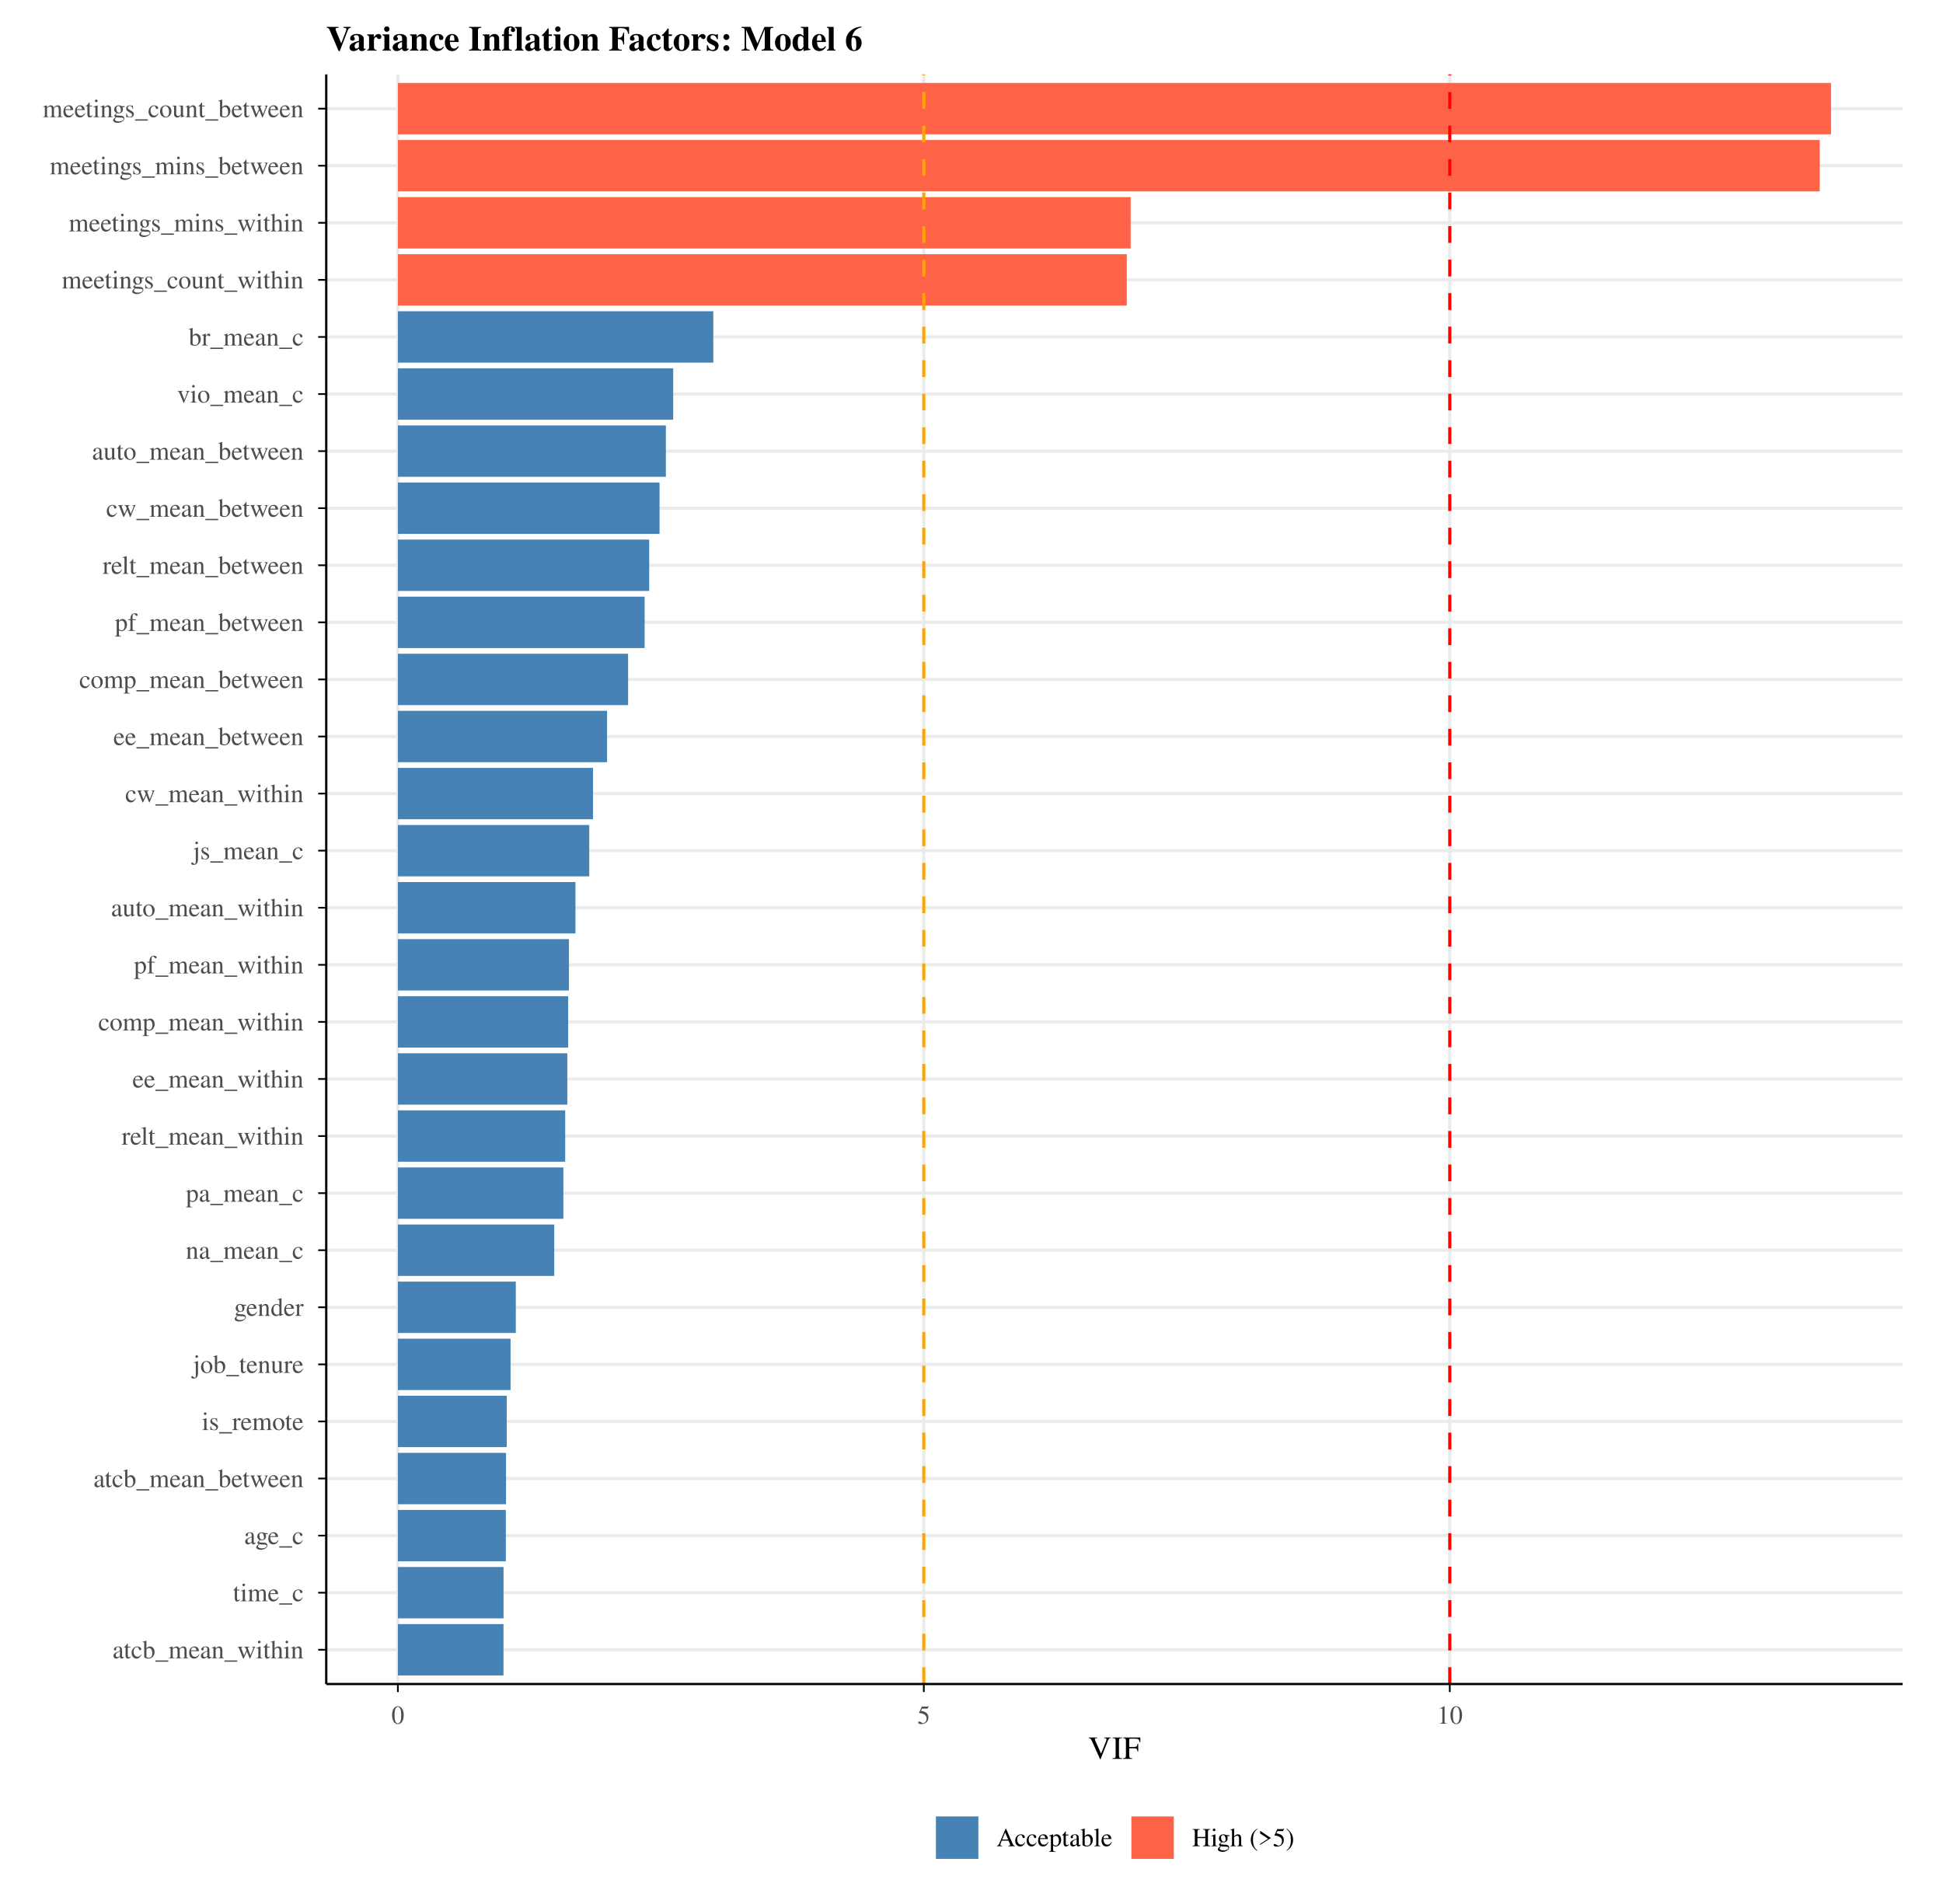
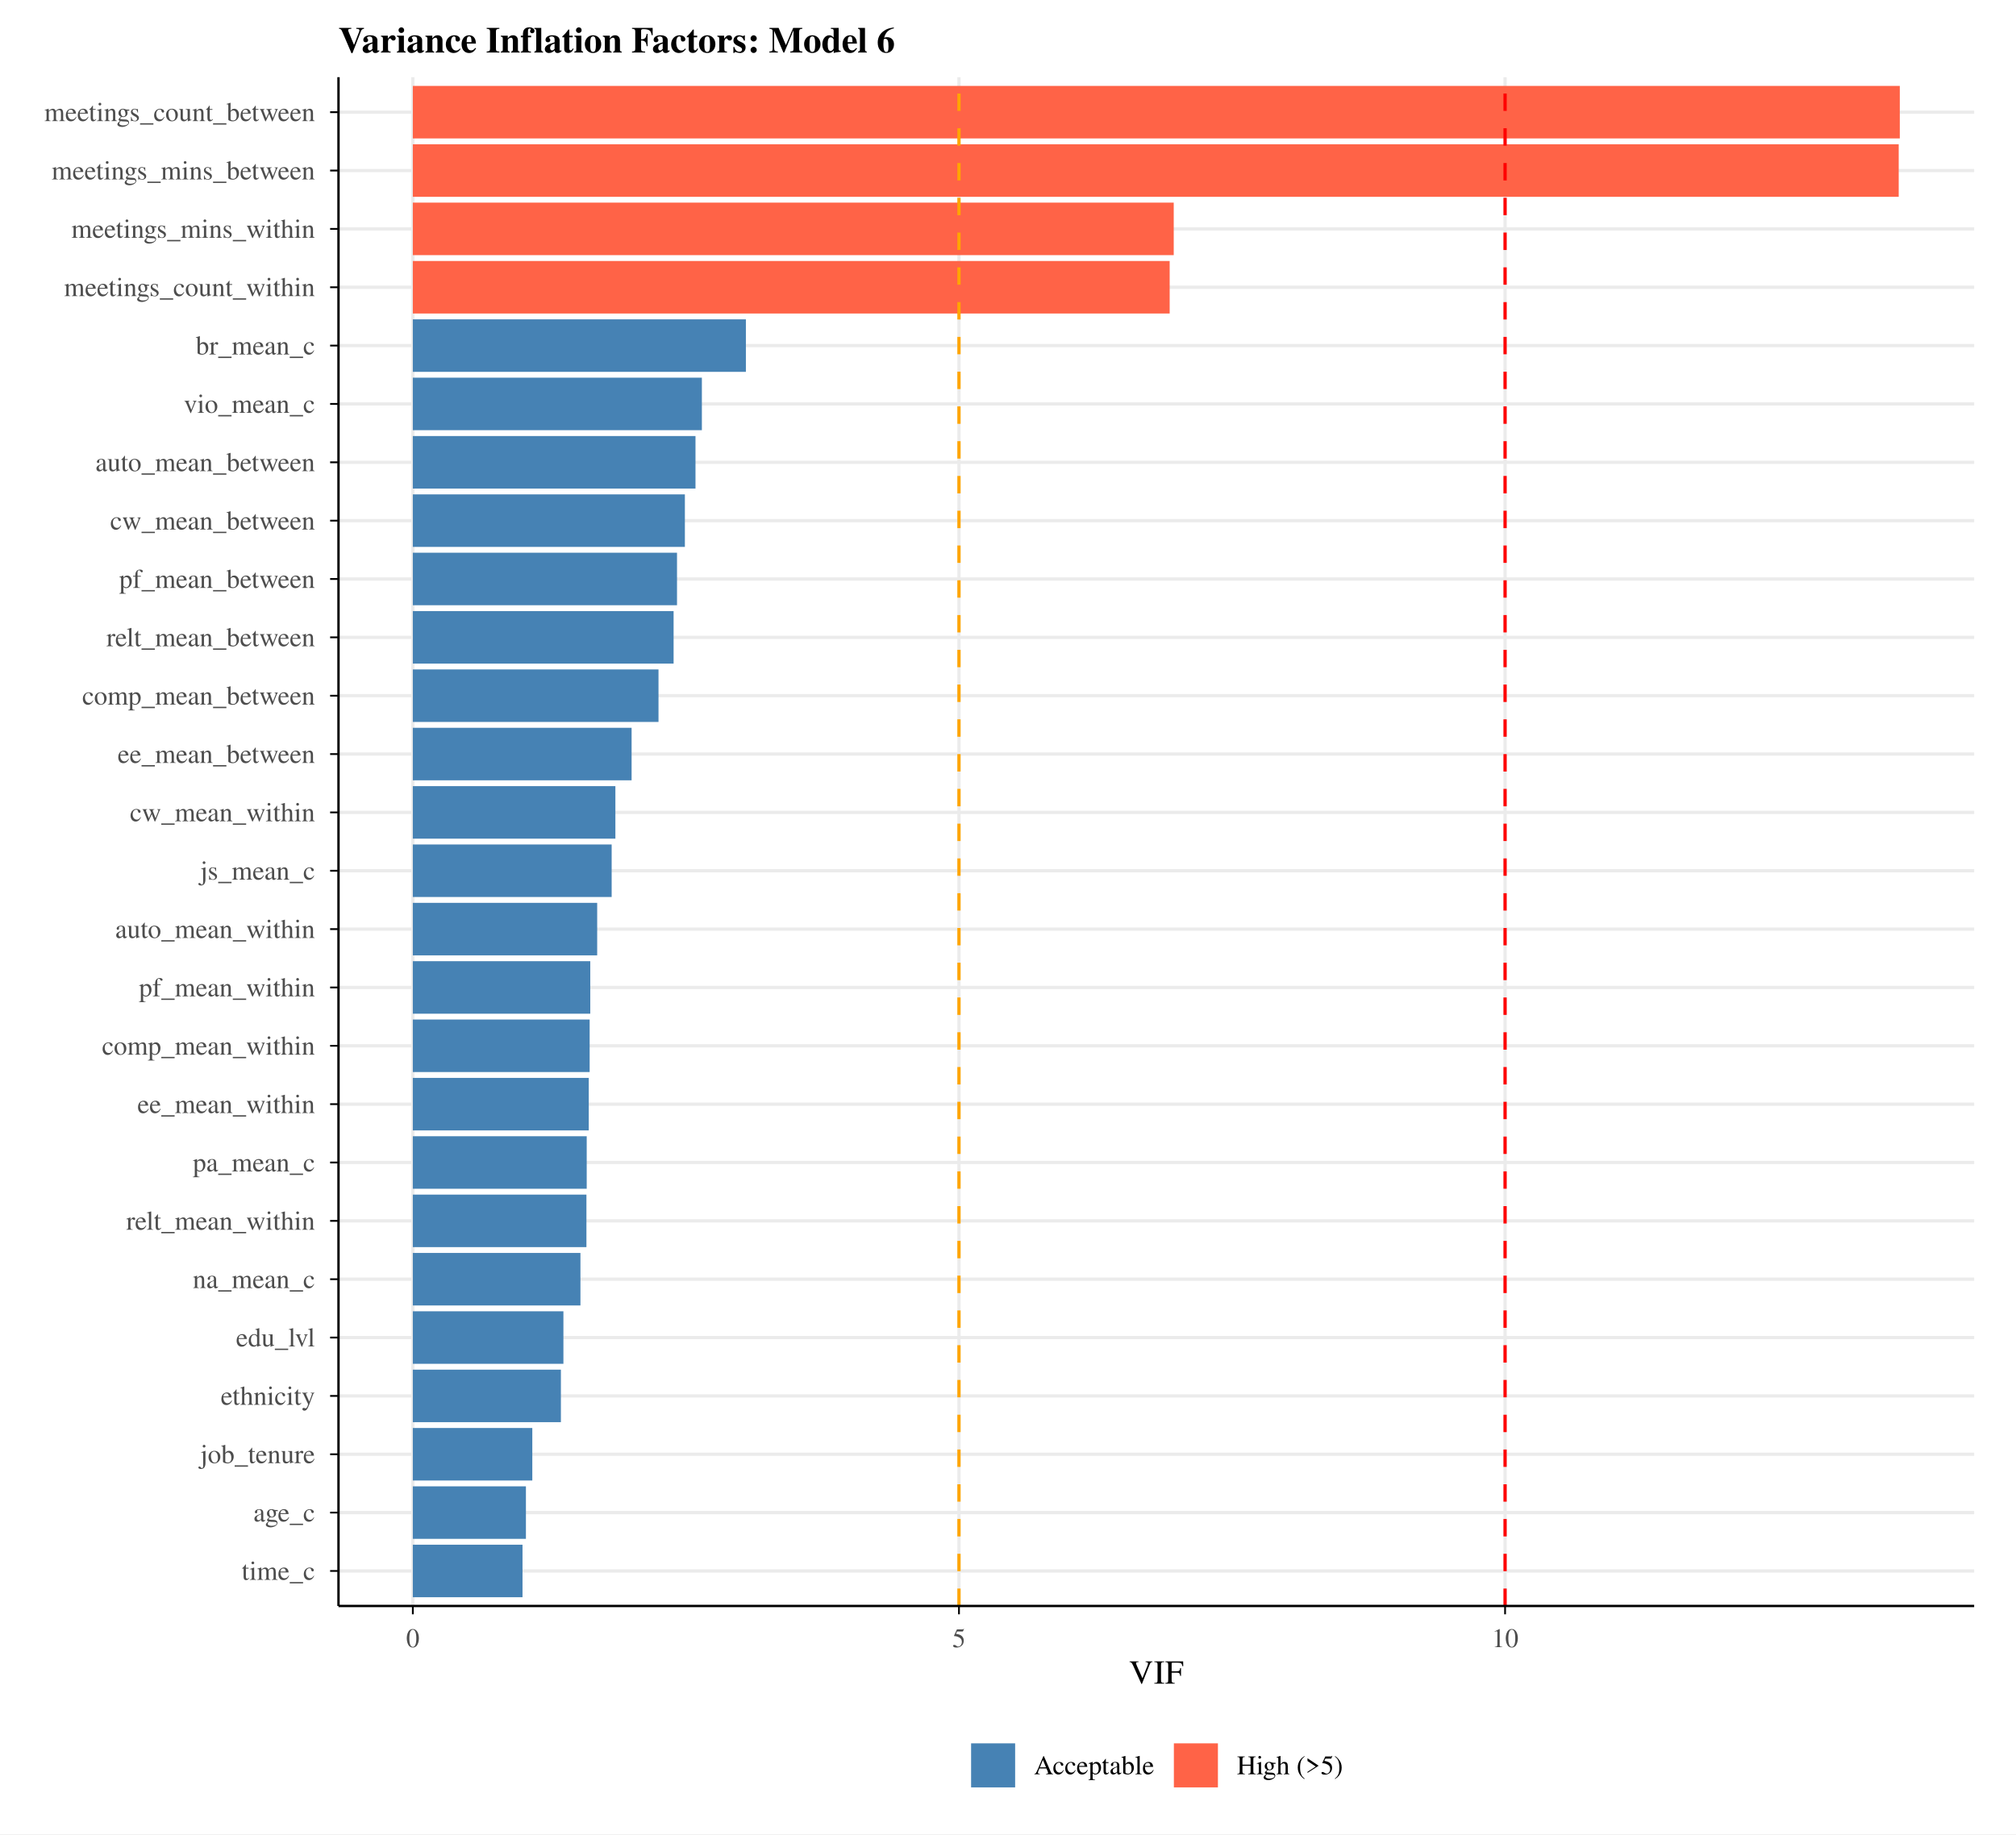
- <svg xmlns="http://www.w3.org/2000/svg" width="720.00pt" height="705.60pt" viewBox="0 0 720.00 705.60">
+ <svg xmlns="http://www.w3.org/2000/svg" width="720.00pt" height="655.20pt" viewBox="0 0 720.00 655.20">
  <g class="svglite">
    <defs>
      <style type="text/css">
    .svglite line, .svglite polyline, .svglite polygon, .svglite path, .svglite rect, .svglite circle {
      fill: none;
      stroke: #000000;
      stroke-linecap: round;
      stroke-linejoin: round;
      stroke-miterlimit: 10.00;
    }
    .svglite text {
      white-space: pre;
    }
    .svglite g.glyphgroup path {
      fill: inherit;
      stroke: none;
    }
  </style>
    </defs>
    <rect width="100%" height="100%" style="stroke: none; fill: #FFFFFF;" />
    <defs>
-       <clipPath id="cpMC4wMHw3MjAuMDB8MC4wMHw3MDUuNjA=">
-         <rect x="0.00" y="0.00" width="720.00" height="705.60" />
+       <clipPath id="cpMC4wMHw3MjAuMDB8MC4wMHw2NTUuMjA=">
+         <rect x="0.00" y="0.00" width="720.00" height="655.20" />
      </clipPath>
    </defs>
-     <g clip-path="url(#cpMC4wMHw3MjAuMDB8MC4wMHw3MDUuNjA=)">
-       <rect x="0.00" y="0.00" width="720.00" height="705.60" style="stroke-width: 1.16; stroke: none; fill: #FFFFFF;" />
+     <g clip-path="url(#cpMC4wMHw3MjAuMDB8MC4wMHw2NTUuMjA=)">
+       <rect x="0.00" y="0.00" width="720.00" height="655.20" style="stroke-width: 1.16; stroke: none; fill: #FFFFFF;" />
    </g>
    <defs>
-       <clipPath id="cpMTIwLjg5fDcwNS4wNnwyNy41N3w2MjQuMDc=">
-         <rect x="120.89" y="27.57" width="584.17" height="596.51" />
+       <clipPath id="cpMTIwLjg5fDcwNS4wNnwyNy41N3w1NzMuNjc=">
+         <rect x="120.89" y="27.57" width="584.17" height="546.11" />
      </clipPath>
    </defs>
-     <g clip-path="url(#cpMTIwLjg5fDcwNS4wNnwyNy41N3w2MjQuMDc=)">
-       <polyline points="120.89,611.38 705.06,611.38 " style="stroke-width: 1.16; stroke: #EBEBEB; stroke-linecap: butt;" />
-       <polyline points="120.89,590.23 705.06,590.23 " style="stroke-width: 1.16; stroke: #EBEBEB; stroke-linecap: butt;" />
-       <polyline points="120.89,569.08 705.06,569.08 " style="stroke-width: 1.16; stroke: #EBEBEB; stroke-linecap: butt;" />
-       <polyline points="120.89,547.92 705.06,547.92 " style="stroke-width: 1.16; stroke: #EBEBEB; stroke-linecap: butt;" />
-       <polyline points="120.89,526.77 705.06,526.77 " style="stroke-width: 1.16; stroke: #EBEBEB; stroke-linecap: butt;" />
-       <polyline points="120.89,505.62 705.06,505.62 " style="stroke-width: 1.16; stroke: #EBEBEB; stroke-linecap: butt;" />
-       <polyline points="120.89,484.47 705.06,484.47 " style="stroke-width: 1.16; stroke: #EBEBEB; stroke-linecap: butt;" />
-       <polyline points="120.89,463.31 705.06,463.31 " style="stroke-width: 1.16; stroke: #EBEBEB; stroke-linecap: butt;" />
-       <polyline points="120.89,442.16 705.06,442.16 " style="stroke-width: 1.16; stroke: #EBEBEB; stroke-linecap: butt;" />
-       <polyline points="120.89,421.01 705.06,421.01 " style="stroke-width: 1.16; stroke: #EBEBEB; stroke-linecap: butt;" />
-       <polyline points="120.89,399.86 705.06,399.86 " style="stroke-width: 1.16; stroke: #EBEBEB; stroke-linecap: butt;" />
-       <polyline points="120.89,378.70 705.06,378.70 " style="stroke-width: 1.16; stroke: #EBEBEB; stroke-linecap: butt;" />
-       <polyline points="120.89,357.55 705.06,357.55 " style="stroke-width: 1.16; stroke: #EBEBEB; stroke-linecap: butt;" />
-       <polyline points="120.89,336.40 705.06,336.40 " style="stroke-width: 1.16; stroke: #EBEBEB; stroke-linecap: butt;" />
-       <polyline points="120.89,315.24 705.06,315.24 " style="stroke-width: 1.16; stroke: #EBEBEB; stroke-linecap: butt;" />
-       <polyline points="120.89,294.09 705.06,294.09 " style="stroke-width: 1.16; stroke: #EBEBEB; stroke-linecap: butt;" />
-       <polyline points="120.89,272.94 705.06,272.94 " style="stroke-width: 1.16; stroke: #EBEBEB; stroke-linecap: butt;" />
-       <polyline points="120.89,251.79 705.06,251.79 " style="stroke-width: 1.16; stroke: #EBEBEB; stroke-linecap: butt;" />
-       <polyline points="120.89,230.63 705.06,230.63 " style="stroke-width: 1.16; stroke: #EBEBEB; stroke-linecap: butt;" />
-       <polyline points="120.89,209.48 705.06,209.48 " style="stroke-width: 1.16; stroke: #EBEBEB; stroke-linecap: butt;" />
-       <polyline points="120.89,188.33 705.06,188.33 " style="stroke-width: 1.16; stroke: #EBEBEB; stroke-linecap: butt;" />
-       <polyline points="120.89,167.18 705.06,167.18 " style="stroke-width: 1.16; stroke: #EBEBEB; stroke-linecap: butt;" />
-       <polyline points="120.89,146.02 705.06,146.02 " style="stroke-width: 1.16; stroke: #EBEBEB; stroke-linecap: butt;" />
-       <polyline points="120.89,124.87 705.06,124.87 " style="stroke-width: 1.16; stroke: #EBEBEB; stroke-linecap: butt;" />
-       <polyline points="120.89,103.72 705.06,103.72 " style="stroke-width: 1.16; stroke: #EBEBEB; stroke-linecap: butt;" />
-       <polyline points="120.89,82.57 705.06,82.57 " style="stroke-width: 1.16; stroke: #EBEBEB; stroke-linecap: butt;" />
-       <polyline points="120.89,61.41 705.06,61.41 " style="stroke-width: 1.16; stroke: #EBEBEB; stroke-linecap: butt;" />
-       <polyline points="120.89,40.26 705.06,40.26 " style="stroke-width: 1.16; stroke: #EBEBEB; stroke-linecap: butt;" />
-       <polyline points="147.44,624.07 147.44,27.57 " style="stroke-width: 1.16; stroke: #EBEBEB; stroke-linecap: butt;" />
-       <polyline points="342.33,624.07 342.33,27.57 " style="stroke-width: 1.16; stroke: #EBEBEB; stroke-linecap: butt;" />
-       <polyline points="537.23,624.07 537.23,27.57 " style="stroke-width: 1.16; stroke: #EBEBEB; stroke-linecap: butt;" />
-       <rect x="147.44" y="580.71" width="39.15" height="19.04" style="stroke-width: 1.16; stroke: none; stroke-linecap: butt; stroke-linejoin: miter; fill: #4682B4;" />
-       <rect x="147.44" y="348.03" width="63.39" height="19.04" style="stroke-width: 1.16; stroke: none; stroke-linecap: butt; stroke-linejoin: miter; fill: #4682B4;" />
-       <rect x="147.44" y="284.57" width="72.31" height="19.04" style="stroke-width: 1.16; stroke: none; stroke-linecap: butt; stroke-linejoin: miter; fill: #4682B4;" />
-       <rect x="147.44" y="390.34" width="62.78" height="19.04" style="stroke-width: 1.16; stroke: none; stroke-linecap: butt; stroke-linejoin: miter; fill: #4682B4;" />
-       <rect x="147.44" y="369.18" width="63.10" height="19.04" style="stroke-width: 1.16; stroke: none; stroke-linecap: butt; stroke-linejoin: miter; fill: #4682B4;" />
-       <rect x="147.44" y="326.88" width="65.79" height="19.04" style="stroke-width: 1.16; stroke: none; stroke-linecap: butt; stroke-linejoin: miter; fill: #4682B4;" />
-       <rect x="147.44" y="411.49" width="62.00" height="19.04" style="stroke-width: 1.16; stroke: none; stroke-linecap: butt; stroke-linejoin: miter; fill: #4682B4;" />
-       <rect x="147.44" y="94.20" width="270.10" height="19.04" style="stroke-width: 1.16; stroke: none; stroke-linecap: butt; stroke-linejoin: miter; fill: #FF6347;" />
-       <rect x="147.44" y="73.05" width="271.54" height="19.04" style="stroke-width: 1.16; stroke: none; stroke-linecap: butt; stroke-linejoin: miter; fill: #FF6347;" />
-       <rect x="147.44" y="601.86" width="39.13" height="19.04" style="stroke-width: 1.16; stroke: none; stroke-linecap: butt; stroke-linejoin: miter; fill: #4682B4;" />
-       <rect x="147.44" y="221.12" width="91.44" height="19.04" style="stroke-width: 1.16; stroke: none; stroke-linecap: butt; stroke-linejoin: miter; fill: #4682B4;" />
-       <rect x="147.44" y="178.81" width="96.96" height="19.04" style="stroke-width: 1.16; stroke: none; stroke-linecap: butt; stroke-linejoin: miter; fill: #4682B4;" />
-       <rect x="147.44" y="263.42" width="77.52" height="19.04" style="stroke-width: 1.16; stroke: none; stroke-linecap: butt; stroke-linejoin: miter; fill: #4682B4;" />
-       <rect x="147.44" y="242.27" width="85.31" height="19.04" style="stroke-width: 1.16; stroke: none; stroke-linecap: butt; stroke-linejoin: miter; fill: #4682B4;" />
-       <rect x="147.44" y="157.66" width="99.31" height="19.04" style="stroke-width: 1.16; stroke: none; stroke-linecap: butt; stroke-linejoin: miter; fill: #4682B4;" />
-       <rect x="147.44" y="199.96" width="93.13" height="19.04" style="stroke-width: 1.16; stroke: none; stroke-linecap: butt; stroke-linejoin: miter; fill: #4682B4;" />
-       <rect x="147.44" y="30.74" width="531.06" height="19.04" style="stroke-width: 1.16; stroke: none; stroke-linecap: butt; stroke-linejoin: miter; fill: #FF6347;" />
-       <rect x="147.44" y="51.89" width="526.88" height="19.04" style="stroke-width: 1.16; stroke: none; stroke-linecap: butt; stroke-linejoin: miter; fill: #FF6347;" />
-       <rect x="147.44" y="538.41" width="40.08" height="19.04" style="stroke-width: 1.16; stroke: none; stroke-linecap: butt; stroke-linejoin: miter; fill: #4682B4;" />
-       <rect x="147.44" y="432.64" width="61.32" height="19.04" style="stroke-width: 1.16; stroke: none; stroke-linecap: butt; stroke-linejoin: miter; fill: #4682B4;" />
-       <rect x="147.44" y="453.80" width="57.94" height="19.04" style="stroke-width: 1.16; stroke: none; stroke-linecap: butt; stroke-linejoin: miter; fill: #4682B4;" />
-       <rect x="147.44" y="115.35" width="116.88" height="19.04" style="stroke-width: 1.16; stroke: none; stroke-linecap: butt; stroke-linejoin: miter; fill: #4682B4;" />
-       <rect x="147.44" y="136.50" width="102.02" height="19.04" style="stroke-width: 1.16; stroke: none; stroke-linecap: butt; stroke-linejoin: miter; fill: #4682B4;" />
-       <rect x="147.44" y="305.73" width="70.91" height="19.04" style="stroke-width: 1.16; stroke: none; stroke-linecap: butt; stroke-linejoin: miter; fill: #4682B4;" />
-       <rect x="147.44" y="559.56" width="40.01" height="19.04" style="stroke-width: 1.16; stroke: none; stroke-linecap: butt; stroke-linejoin: miter; fill: #4682B4;" />
-       <rect x="147.44" y="474.95" width="43.70" height="19.04" style="stroke-width: 1.16; stroke: none; stroke-linecap: butt; stroke-linejoin: miter; fill: #4682B4;" />
-       <rect x="147.44" y="496.10" width="41.75" height="19.04" style="stroke-width: 1.16; stroke: none; stroke-linecap: butt; stroke-linejoin: miter; fill: #4682B4;" />
-       <rect x="147.44" y="517.25" width="40.33" height="19.04" style="stroke-width: 1.16; stroke: none; stroke-linecap: butt; stroke-linejoin: miter; fill: #4682B4;" />
-       <line x1="342.33" y1="624.07" x2="342.33" y2="27.57" style="stroke-width: 1.16; stroke: #FFA500; stroke-dasharray: 6.21,6.21; stroke-linecap: butt;" />
-       <line x1="537.23" y1="624.07" x2="537.23" y2="27.57" style="stroke-width: 1.16; stroke: #FF0000; stroke-dasharray: 6.21,6.21; stroke-linecap: butt;" />
+     <g clip-path="url(#cpMTIwLjg5fDcwNS4wNnwyNy41N3w1NzMuNjc=)">
+       <polyline points="120.89,561.17 705.06,561.17 " style="stroke-width: 1.16; stroke: #EBEBEB; stroke-linecap: butt;" />
+       <polyline points="120.89,540.32 705.06,540.32 " style="stroke-width: 1.16; stroke: #EBEBEB; stroke-linecap: butt;" />
+       <polyline points="120.89,519.48 705.06,519.48 " style="stroke-width: 1.16; stroke: #EBEBEB; stroke-linecap: butt;" />
+       <polyline points="120.89,498.64 705.06,498.64 " style="stroke-width: 1.16; stroke: #EBEBEB; stroke-linecap: butt;" />
+       <polyline points="120.89,477.79 705.06,477.79 " style="stroke-width: 1.16; stroke: #EBEBEB; stroke-linecap: butt;" />
+       <polyline points="120.89,456.95 705.06,456.95 " style="stroke-width: 1.16; stroke: #EBEBEB; stroke-linecap: butt;" />
+       <polyline points="120.89,436.11 705.06,436.11 " style="stroke-width: 1.16; stroke: #EBEBEB; stroke-linecap: butt;" />
+       <polyline points="120.89,415.26 705.06,415.26 " style="stroke-width: 1.16; stroke: #EBEBEB; stroke-linecap: butt;" />
+       <polyline points="120.89,394.42 705.06,394.42 " style="stroke-width: 1.16; stroke: #EBEBEB; stroke-linecap: butt;" />
+       <polyline points="120.89,373.57 705.06,373.57 " style="stroke-width: 1.16; stroke: #EBEBEB; stroke-linecap: butt;" />
+       <polyline points="120.89,352.73 705.06,352.73 " style="stroke-width: 1.16; stroke: #EBEBEB; stroke-linecap: butt;" />
+       <polyline points="120.89,331.89 705.06,331.89 " style="stroke-width: 1.16; stroke: #EBEBEB; stroke-linecap: butt;" />
+       <polyline points="120.89,311.04 705.06,311.04 " style="stroke-width: 1.16; stroke: #EBEBEB; stroke-linecap: butt;" />
+       <polyline points="120.89,290.20 705.06,290.20 " style="stroke-width: 1.16; stroke: #EBEBEB; stroke-linecap: butt;" />
+       <polyline points="120.89,269.36 705.06,269.36 " style="stroke-width: 1.16; stroke: #EBEBEB; stroke-linecap: butt;" />
+       <polyline points="120.89,248.51 705.06,248.51 " style="stroke-width: 1.16; stroke: #EBEBEB; stroke-linecap: butt;" />
+       <polyline points="120.89,227.67 705.06,227.67 " style="stroke-width: 1.16; stroke: #EBEBEB; stroke-linecap: butt;" />
+       <polyline points="120.89,206.82 705.06,206.82 " style="stroke-width: 1.16; stroke: #EBEBEB; stroke-linecap: butt;" />
+       <polyline points="120.89,185.98 705.06,185.98 " style="stroke-width: 1.16; stroke: #EBEBEB; stroke-linecap: butt;" />
+       <polyline points="120.89,165.14 705.06,165.14 " style="stroke-width: 1.16; stroke: #EBEBEB; stroke-linecap: butt;" />
+       <polyline points="120.89,144.29 705.06,144.29 " style="stroke-width: 1.16; stroke: #EBEBEB; stroke-linecap: butt;" />
+       <polyline points="120.89,123.45 705.06,123.45 " style="stroke-width: 1.16; stroke: #EBEBEB; stroke-linecap: butt;" />
+       <polyline points="120.89,102.61 705.06,102.61 " style="stroke-width: 1.16; stroke: #EBEBEB; stroke-linecap: butt;" />
+       <polyline points="120.89,81.76 705.06,81.76 " style="stroke-width: 1.16; stroke: #EBEBEB; stroke-linecap: butt;" />
+       <polyline points="120.89,60.92 705.06,60.92 " style="stroke-width: 1.16; stroke: #EBEBEB; stroke-linecap: butt;" />
+       <polyline points="120.89,40.07 705.06,40.07 " style="stroke-width: 1.16; stroke: #EBEBEB; stroke-linecap: butt;" />
+       <polyline points="147.44,573.67 147.44,27.57 " style="stroke-width: 1.16; stroke: #EBEBEB; stroke-linecap: butt;" />
+       <polyline points="342.49,573.67 342.49,27.57 " style="stroke-width: 1.16; stroke: #EBEBEB; stroke-linecap: butt;" />
+       <polyline points="537.53,573.67 537.53,27.57 " style="stroke-width: 1.16; stroke: #EBEBEB; stroke-linecap: butt;" />
+       <rect x="147.44" y="551.79" width="39.17" height="18.76" style="stroke-width: 1.16; stroke: none; stroke-linecap: butt; stroke-linejoin: miter; fill: #4682B4;" />
+       <rect x="147.44" y="343.35" width="63.37" height="18.76" style="stroke-width: 1.16; stroke: none; stroke-linecap: butt; stroke-linejoin: miter; fill: #4682B4;" />
+       <rect x="147.44" y="280.82" width="72.34" height="18.76" style="stroke-width: 1.16; stroke: none; stroke-linecap: butt; stroke-linejoin: miter; fill: #4682B4;" />
+       <rect x="147.44" y="385.04" width="62.83" height="18.76" style="stroke-width: 1.16; stroke: none; stroke-linecap: butt; stroke-linejoin: miter; fill: #4682B4;" />
+       <rect x="147.44" y="364.19" width="63.15" height="18.76" style="stroke-width: 1.16; stroke: none; stroke-linecap: butt; stroke-linejoin: miter; fill: #4682B4;" />
+       <rect x="147.44" y="322.51" width="65.84" height="18.76" style="stroke-width: 1.16; stroke: none; stroke-linecap: butt; stroke-linejoin: miter; fill: #4682B4;" />
+       <rect x="147.44" y="426.73" width="62.00" height="18.76" style="stroke-width: 1.16; stroke: none; stroke-linecap: butt; stroke-linejoin: miter; fill: #4682B4;" />
+       <rect x="147.44" y="93.23" width="270.30" height="18.76" style="stroke-width: 1.16; stroke: none; stroke-linecap: butt; stroke-linejoin: miter; fill: #FF6347;" />
+       <rect x="147.44" y="72.38" width="271.75" height="18.76" style="stroke-width: 1.16; stroke: none; stroke-linecap: butt; stroke-linejoin: miter; fill: #FF6347;" />
+       <rect x="147.44" y="197.44" width="94.35" height="18.76" style="stroke-width: 1.16; stroke: none; stroke-linecap: butt; stroke-linejoin: miter; fill: #4682B4;" />
+       <rect x="147.44" y="176.60" width="97.16" height="18.76" style="stroke-width: 1.16; stroke: none; stroke-linecap: butt; stroke-linejoin: miter; fill: #4682B4;" />
+       <rect x="147.44" y="259.98" width="78.13" height="18.76" style="stroke-width: 1.16; stroke: none; stroke-linecap: butt; stroke-linejoin: miter; fill: #4682B4;" />
+       <rect x="147.44" y="239.13" width="87.74" height="18.76" style="stroke-width: 1.16; stroke: none; stroke-linecap: butt; stroke-linejoin: miter; fill: #4682B4;" />
+       <rect x="147.44" y="155.76" width="100.95" height="18.76" style="stroke-width: 1.16; stroke: none; stroke-linecap: butt; stroke-linejoin: miter; fill: #4682B4;" />
+       <rect x="147.44" y="218.29" width="93.13" height="18.76" style="stroke-width: 1.16; stroke: none; stroke-linecap: butt; stroke-linejoin: miter; fill: #4682B4;" />
+       <rect x="147.44" y="30.69" width="531.06" height="18.76" style="stroke-width: 1.16; stroke: none; stroke-linecap: butt; stroke-linejoin: miter; fill: #FF6347;" />
+       <rect x="147.44" y="51.54" width="530.67" height="18.76" style="stroke-width: 1.16; stroke: none; stroke-linecap: butt; stroke-linejoin: miter; fill: #FF6347;" />
+       <rect x="147.44" y="405.88" width="62.10" height="18.76" style="stroke-width: 1.16; stroke: none; stroke-linecap: butt; stroke-linejoin: miter; fill: #4682B4;" />
+       <rect x="147.44" y="447.57" width="59.86" height="18.76" style="stroke-width: 1.16; stroke: none; stroke-linecap: butt; stroke-linejoin: miter; fill: #4682B4;" />
+       <rect x="147.44" y="114.07" width="118.95" height="18.76" style="stroke-width: 1.16; stroke: none; stroke-linecap: butt; stroke-linejoin: miter; fill: #4682B4;" />
+       <rect x="147.44" y="134.91" width="103.23" height="18.76" style="stroke-width: 1.16; stroke: none; stroke-linecap: butt; stroke-linejoin: miter; fill: #4682B4;" />
+       <rect x="147.44" y="301.66" width="71.01" height="18.76" style="stroke-width: 1.16; stroke: none; stroke-linecap: butt; stroke-linejoin: miter; fill: #4682B4;" />
+       <rect x="147.44" y="530.94" width="40.39" height="18.76" style="stroke-width: 1.16; stroke: none; stroke-linecap: butt; stroke-linejoin: miter; fill: #4682B4;" />
+       <rect x="147.44" y="510.10" width="42.67" height="18.76" style="stroke-width: 1.16; stroke: none; stroke-linecap: butt; stroke-linejoin: miter; fill: #4682B4;" />
+       <rect x="147.44" y="468.41" width="53.78" height="18.76" style="stroke-width: 1.16; stroke: none; stroke-linecap: butt; stroke-linejoin: miter; fill: #4682B4;" />
+       <rect x="147.44" y="489.26" width="52.88" height="18.76" style="stroke-width: 1.16; stroke: none; stroke-linecap: butt; stroke-linejoin: miter; fill: #4682B4;" />
+       <line x1="342.49" y1="573.67" x2="342.49" y2="27.57" style="stroke-width: 1.16; stroke: #FFA500; stroke-dasharray: 6.21,6.21; stroke-linecap: butt;" />
+       <line x1="537.53" y1="573.67" x2="537.53" y2="27.57" style="stroke-width: 1.16; stroke: #FF0000; stroke-dasharray: 6.21,6.21; stroke-linecap: butt;" />
    </g>
-     <g clip-path="url(#cpMC4wMHw3MjAuMDB8MC4wMHw3MDUuNjA=)">
-       <polyline points="120.89,624.07 120.89,27.57 " style="stroke-width: 0.85; stroke-linecap: butt;" />
-       <text x="112.52" y="614.56" text-anchor="end" style="font-size: 9.60px;fill: #4D4D4D; font-family: &quot;Times&quot;;" textLength="70.92px" lengthAdjust="spacingAndGlyphs">atcb_mean_within</text>
-       <text x="112.52" y="593.41" text-anchor="end" style="font-size: 9.60px;fill: #4D4D4D; font-family: &quot;Times&quot;;" textLength="26.14px" lengthAdjust="spacingAndGlyphs">time_c</text>
-       <text x="112.52" y="572.25" text-anchor="end" style="font-size: 9.60px;fill: #4D4D4D; font-family: &quot;Times&quot;;" textLength="22.39px" lengthAdjust="spacingAndGlyphs">age_c</text>
-       <text x="112.52" y="551.10" text-anchor="end" style="font-size: 9.60px;fill: #4D4D4D; font-family: &quot;Times&quot;;" textLength="78.38px" lengthAdjust="spacingAndGlyphs">atcb_mean_between</text>
-       <text x="112.52" y="529.95" text-anchor="end" style="font-size: 9.60px;fill: #4D4D4D; font-family: &quot;Times&quot;;" textLength="37.86px" lengthAdjust="spacingAndGlyphs">is_remote</text>
-       <text x="112.52" y="508.79" text-anchor="end" style="font-size: 9.60px;fill: #4D4D4D; font-family: &quot;Times&quot;;" textLength="41.05px" lengthAdjust="spacingAndGlyphs">job_tenure</text>
-       <text x="112.52" y="487.64" text-anchor="end" style="font-size: 9.60px;fill: #4D4D4D; font-family: &quot;Times&quot;;" textLength="26.11px" lengthAdjust="spacingAndGlyphs">gender</text>
-       <text x="112.52" y="466.49" text-anchor="end" style="font-size: 9.60px;fill: #4D4D4D; font-family: &quot;Times&quot;;" textLength="43.72px" lengthAdjust="spacingAndGlyphs">na_mean_c</text>
-       <text x="112.52" y="445.34" text-anchor="end" style="font-size: 9.60px;fill: #4D4D4D; font-family: &quot;Times&quot;;" textLength="43.72px" lengthAdjust="spacingAndGlyphs">pa_mean_c</text>
-       <text x="112.52" y="424.18" text-anchor="end" style="font-size: 9.60px;fill: #4D4D4D; font-family: &quot;Times&quot;;" textLength="67.72px" lengthAdjust="spacingAndGlyphs">relt_mean_within</text>
-       <text x="112.52" y="403.03" text-anchor="end" style="font-size: 9.60px;fill: #4D4D4D; font-family: &quot;Times&quot;;" textLength="63.45px" lengthAdjust="spacingAndGlyphs">ee_mean_within</text>
-       <text x="112.52" y="381.88" text-anchor="end" style="font-size: 9.60px;fill: #4D4D4D; font-family: &quot;Times&quot;;" textLength="76.25px" lengthAdjust="spacingAndGlyphs">comp_mean_within</text>
-       <text x="112.52" y="360.73" text-anchor="end" style="font-size: 9.60px;fill: #4D4D4D; font-family: &quot;Times&quot;;" textLength="62.91px" lengthAdjust="spacingAndGlyphs">pf_mean_within</text>
-       <text x="112.52" y="339.57" text-anchor="end" style="font-size: 9.60px;fill: #4D4D4D; font-family: &quot;Times&quot;;" textLength="71.45px" lengthAdjust="spacingAndGlyphs">auto_mean_within</text>
-       <text x="112.52" y="318.42" text-anchor="end" style="font-size: 9.60px;fill: #4D4D4D; font-family: &quot;Times&quot;;" textLength="41.06px" lengthAdjust="spacingAndGlyphs">js_mean_c</text>
-       <text x="112.52" y="297.27" text-anchor="end" style="font-size: 9.60px;fill: #4D4D4D; font-family: &quot;Times&quot;;" textLength="66.11px" lengthAdjust="spacingAndGlyphs">cw_mean_within</text>
-       <text x="112.52" y="276.11" text-anchor="end" style="font-size: 9.60px;fill: #4D4D4D; font-family: &quot;Times&quot;;" textLength="70.91px" lengthAdjust="spacingAndGlyphs">ee_mean_between</text>
-       <text x="112.52" y="254.96" text-anchor="end" style="font-size: 9.60px;fill: #4D4D4D; font-family: &quot;Times&quot;;" textLength="83.70px" lengthAdjust="spacingAndGlyphs">comp_mean_between</text>
-       <text x="112.52" y="233.81" text-anchor="end" style="font-size: 9.60px;fill: #4D4D4D; font-family: &quot;Times&quot;;" textLength="70.36px" lengthAdjust="spacingAndGlyphs">pf_mean_between</text>
-       <text x="112.52" y="212.66" text-anchor="end" style="font-size: 9.60px;fill: #4D4D4D; font-family: &quot;Times&quot;;" textLength="75.17px" lengthAdjust="spacingAndGlyphs">relt_mean_between</text>
-       <text x="112.52" y="191.50" text-anchor="end" style="font-size: 9.60px;fill: #4D4D4D; font-family: &quot;Times&quot;;" textLength="73.56px" lengthAdjust="spacingAndGlyphs">cw_mean_between</text>
-       <text x="112.52" y="170.35" text-anchor="end" style="font-size: 9.60px;fill: #4D4D4D; font-family: &quot;Times&quot;;" textLength="78.91px" lengthAdjust="spacingAndGlyphs">auto_mean_between</text>
-       <text x="112.52" y="149.20" text-anchor="end" style="font-size: 9.60px;fill: #4D4D4D; font-family: &quot;Times&quot;;" textLength="46.92px" lengthAdjust="spacingAndGlyphs">vio_mean_c</text>
-       <text x="112.52" y="128.05" text-anchor="end" style="font-size: 9.60px;fill: #4D4D4D; font-family: &quot;Times&quot;;" textLength="42.64px" lengthAdjust="spacingAndGlyphs">br_mean_c</text>
-       <text x="112.52" y="106.89" text-anchor="end" style="font-size: 9.60px;fill: #4D4D4D; font-family: &quot;Times&quot;;" textLength="90.12px" lengthAdjust="spacingAndGlyphs">meetings_count_within</text>
-       <text x="112.52" y="85.74" text-anchor="end" style="font-size: 9.60px;fill: #4D4D4D; font-family: &quot;Times&quot;;" textLength="87.47px" lengthAdjust="spacingAndGlyphs">meetings_mins_within</text>
-       <text x="112.52" y="64.59" text-anchor="end" style="font-size: 9.60px;fill: #4D4D4D; font-family: &quot;Times&quot;;" textLength="94.92px" lengthAdjust="spacingAndGlyphs">meetings_mins_between</text>
-       <text x="112.52" y="43.44" text-anchor="end" style="font-size: 9.60px;fill: #4D4D4D; font-family: &quot;Times&quot;;" textLength="97.58px" lengthAdjust="spacingAndGlyphs">meetings_count_between</text>
-       <polyline points="117.90,611.38 120.89,611.38 " style="stroke-width: 0.64; stroke-linecap: butt;" />
-       <polyline points="117.90,590.23 120.89,590.23 " style="stroke-width: 0.64; stroke-linecap: butt;" />
-       <polyline points="117.90,569.08 120.89,569.08 " style="stroke-width: 0.64; stroke-linecap: butt;" />
-       <polyline points="117.90,547.92 120.89,547.92 " style="stroke-width: 0.64; stroke-linecap: butt;" />
-       <polyline points="117.90,526.77 120.89,526.77 " style="stroke-width: 0.64; stroke-linecap: butt;" />
-       <polyline points="117.90,505.62 120.89,505.62 " style="stroke-width: 0.64; stroke-linecap: butt;" />
-       <polyline points="117.90,484.47 120.89,484.47 " style="stroke-width: 0.64; stroke-linecap: butt;" />
-       <polyline points="117.90,463.31 120.89,463.31 " style="stroke-width: 0.64; stroke-linecap: butt;" />
-       <polyline points="117.90,442.16 120.89,442.16 " style="stroke-width: 0.64; stroke-linecap: butt;" />
-       <polyline points="117.90,421.01 120.89,421.01 " style="stroke-width: 0.64; stroke-linecap: butt;" />
-       <polyline points="117.90,399.86 120.89,399.86 " style="stroke-width: 0.64; stroke-linecap: butt;" />
-       <polyline points="117.90,378.70 120.89,378.70 " style="stroke-width: 0.64; stroke-linecap: butt;" />
-       <polyline points="117.90,357.55 120.89,357.55 " style="stroke-width: 0.64; stroke-linecap: butt;" />
-       <polyline points="117.90,336.40 120.89,336.40 " style="stroke-width: 0.64; stroke-linecap: butt;" />
-       <polyline points="117.90,315.24 120.89,315.24 " style="stroke-width: 0.64; stroke-linecap: butt;" />
-       <polyline points="117.90,294.09 120.89,294.09 " style="stroke-width: 0.64; stroke-linecap: butt;" />
-       <polyline points="117.90,272.94 120.89,272.94 " style="stroke-width: 0.64; stroke-linecap: butt;" />
-       <polyline points="117.90,251.79 120.89,251.79 " style="stroke-width: 0.64; stroke-linecap: butt;" />
-       <polyline points="117.90,230.63 120.89,230.63 " style="stroke-width: 0.64; stroke-linecap: butt;" />
-       <polyline points="117.90,209.48 120.89,209.48 " style="stroke-width: 0.64; stroke-linecap: butt;" />
-       <polyline points="117.90,188.33 120.89,188.33 " style="stroke-width: 0.64; stroke-linecap: butt;" />
-       <polyline points="117.90,167.18 120.89,167.18 " style="stroke-width: 0.64; stroke-linecap: butt;" />
-       <polyline points="117.90,146.02 120.89,146.02 " style="stroke-width: 0.64; stroke-linecap: butt;" />
-       <polyline points="117.90,124.87 120.89,124.87 " style="stroke-width: 0.64; stroke-linecap: butt;" />
-       <polyline points="117.90,103.72 120.89,103.72 " style="stroke-width: 0.64; stroke-linecap: butt;" />
-       <polyline points="117.90,82.57 120.89,82.57 " style="stroke-width: 0.64; stroke-linecap: butt;" />
-       <polyline points="117.90,61.41 120.89,61.41 " style="stroke-width: 0.64; stroke-linecap: butt;" />
-       <polyline points="117.90,40.26 120.89,40.26 " style="stroke-width: 0.64; stroke-linecap: butt;" />
-       <polyline points="120.89,624.07 705.06,624.07 " style="stroke-width: 0.85; stroke-linecap: butt;" />
-       <polyline points="147.44,627.06 147.44,624.07 " style="stroke-width: 0.64; stroke-linecap: butt;" />
-       <polyline points="342.33,627.06 342.33,624.07 " style="stroke-width: 0.64; stroke-linecap: butt;" />
-       <polyline points="537.23,627.06 537.23,624.07 " style="stroke-width: 0.64; stroke-linecap: butt;" />
-       <text x="147.44" y="638.79" text-anchor="middle" style="font-size: 9.60px;fill: #4D4D4D; font-family: &quot;Times&quot;;" textLength="4.80px" lengthAdjust="spacingAndGlyphs">0</text>
-       <text x="342.33" y="638.79" text-anchor="middle" style="font-size: 9.60px;fill: #4D4D4D; font-family: &quot;Times&quot;;" textLength="4.80px" lengthAdjust="spacingAndGlyphs">5</text>
-       <text x="537.23" y="638.79" text-anchor="middle" style="font-size: 9.60px;fill: #4D4D4D; font-family: &quot;Times&quot;;" textLength="9.59px" lengthAdjust="spacingAndGlyphs">10</text>
-       <text x="412.97" y="651.82" text-anchor="middle" style="font-size: 12.00px; font-family: &quot;Times&quot;;" textLength="19.34px" lengthAdjust="spacingAndGlyphs">VIF</text>
-       <rect x="346.82" y="673.15" width="15.73" height="15.73" style="stroke-width: 1.16; stroke: none; stroke-linecap: butt; stroke-linejoin: miter; fill: #4682B4;" />
-       <rect x="419.24" y="673.15" width="15.73" height="15.73" style="stroke-width: 1.16; stroke: none; stroke-linecap: butt; stroke-linejoin: miter; fill: #FF6347;" />
-       <text x="369.30" y="684.19" style="font-size: 9.60px; font-family: &quot;Times&quot;;" textLength="43.19px" lengthAdjust="spacingAndGlyphs">Acceptable</text>
-       <text x="441.73" y="684.19" style="font-size: 9.60px; font-family: &quot;Times&quot;;" textLength="38.17px" lengthAdjust="spacingAndGlyphs">High (&gt;5)</text>
+     <g clip-path="url(#cpMC4wMHw3MjAuMDB8MC4wMHw2NTUuMjA=)">
+       <polyline points="120.89,573.67 120.89,27.57 " style="stroke-width: 0.85; stroke-linecap: butt;" />
+       <text x="112.52" y="564.34" text-anchor="end" style="font-size: 9.60px;fill: #4D4D4D; font-family: &quot;Times&quot;;" textLength="26.14px" lengthAdjust="spacingAndGlyphs">time_c</text>
+       <text x="112.52" y="543.50" text-anchor="end" style="font-size: 9.60px;fill: #4D4D4D; font-family: &quot;Times&quot;;" textLength="22.39px" lengthAdjust="spacingAndGlyphs">age_c</text>
+       <text x="112.52" y="522.66" text-anchor="end" style="font-size: 9.60px;fill: #4D4D4D; font-family: &quot;Times&quot;;" textLength="41.05px" lengthAdjust="spacingAndGlyphs">job_tenure</text>
+       <text x="112.52" y="501.81" text-anchor="end" style="font-size: 9.60px;fill: #4D4D4D; font-family: &quot;Times&quot;;" textLength="33.61px" lengthAdjust="spacingAndGlyphs">ethnicity</text>
+       <text x="112.52" y="480.97" text-anchor="end" style="font-size: 9.60px;fill: #4D4D4D; font-family: &quot;Times&quot;;" textLength="28.80px" lengthAdjust="spacingAndGlyphs">edu_lvl</text>
+       <text x="112.52" y="460.12" text-anchor="end" style="font-size: 9.60px;fill: #4D4D4D; font-family: &quot;Times&quot;;" textLength="43.72px" lengthAdjust="spacingAndGlyphs">na_mean_c</text>
+       <text x="112.52" y="439.28" text-anchor="end" style="font-size: 9.60px;fill: #4D4D4D; font-family: &quot;Times&quot;;" textLength="67.72px" lengthAdjust="spacingAndGlyphs">relt_mean_within</text>
+       <text x="112.52" y="418.44" text-anchor="end" style="font-size: 9.60px;fill: #4D4D4D; font-family: &quot;Times&quot;;" textLength="43.72px" lengthAdjust="spacingAndGlyphs">pa_mean_c</text>
+       <text x="112.52" y="397.59" text-anchor="end" style="font-size: 9.60px;fill: #4D4D4D; font-family: &quot;Times&quot;;" textLength="63.45px" lengthAdjust="spacingAndGlyphs">ee_mean_within</text>
+       <text x="112.52" y="376.75" text-anchor="end" style="font-size: 9.60px;fill: #4D4D4D; font-family: &quot;Times&quot;;" textLength="76.25px" lengthAdjust="spacingAndGlyphs">comp_mean_within</text>
+       <text x="112.52" y="355.91" text-anchor="end" style="font-size: 9.60px;fill: #4D4D4D; font-family: &quot;Times&quot;;" textLength="62.91px" lengthAdjust="spacingAndGlyphs">pf_mean_within</text>
+       <text x="112.52" y="335.06" text-anchor="end" style="font-size: 9.60px;fill: #4D4D4D; font-family: &quot;Times&quot;;" textLength="71.45px" lengthAdjust="spacingAndGlyphs">auto_mean_within</text>
+       <text x="112.52" y="314.22" text-anchor="end" style="font-size: 9.60px;fill: #4D4D4D; font-family: &quot;Times&quot;;" textLength="41.06px" lengthAdjust="spacingAndGlyphs">js_mean_c</text>
+       <text x="112.52" y="293.37" text-anchor="end" style="font-size: 9.60px;fill: #4D4D4D; font-family: &quot;Times&quot;;" textLength="66.11px" lengthAdjust="spacingAndGlyphs">cw_mean_within</text>
+       <text x="112.52" y="272.53" text-anchor="end" style="font-size: 9.60px;fill: #4D4D4D; font-family: &quot;Times&quot;;" textLength="70.91px" lengthAdjust="spacingAndGlyphs">ee_mean_between</text>
+       <text x="112.52" y="251.69" text-anchor="end" style="font-size: 9.60px;fill: #4D4D4D; font-family: &quot;Times&quot;;" textLength="83.70px" lengthAdjust="spacingAndGlyphs">comp_mean_between</text>
+       <text x="112.52" y="230.84" text-anchor="end" style="font-size: 9.60px;fill: #4D4D4D; font-family: &quot;Times&quot;;" textLength="75.17px" lengthAdjust="spacingAndGlyphs">relt_mean_between</text>
+       <text x="112.52" y="210.00" text-anchor="end" style="font-size: 9.60px;fill: #4D4D4D; font-family: &quot;Times&quot;;" textLength="70.36px" lengthAdjust="spacingAndGlyphs">pf_mean_between</text>
+       <text x="112.52" y="189.16" text-anchor="end" style="font-size: 9.60px;fill: #4D4D4D; font-family: &quot;Times&quot;;" textLength="73.56px" lengthAdjust="spacingAndGlyphs">cw_mean_between</text>
+       <text x="112.52" y="168.31" text-anchor="end" style="font-size: 9.60px;fill: #4D4D4D; font-family: &quot;Times&quot;;" textLength="78.91px" lengthAdjust="spacingAndGlyphs">auto_mean_between</text>
+       <text x="112.52" y="147.47" text-anchor="end" style="font-size: 9.60px;fill: #4D4D4D; font-family: &quot;Times&quot;;" textLength="46.92px" lengthAdjust="spacingAndGlyphs">vio_mean_c</text>
+       <text x="112.52" y="126.62" text-anchor="end" style="font-size: 9.60px;fill: #4D4D4D; font-family: &quot;Times&quot;;" textLength="42.64px" lengthAdjust="spacingAndGlyphs">br_mean_c</text>
+       <text x="112.52" y="105.78" text-anchor="end" style="font-size: 9.60px;fill: #4D4D4D; font-family: &quot;Times&quot;;" textLength="90.12px" lengthAdjust="spacingAndGlyphs">meetings_count_within</text>
+       <text x="112.52" y="84.94" text-anchor="end" style="font-size: 9.60px;fill: #4D4D4D; font-family: &quot;Times&quot;;" textLength="87.47px" lengthAdjust="spacingAndGlyphs">meetings_mins_within</text>
+       <text x="112.52" y="64.09" text-anchor="end" style="font-size: 9.60px;fill: #4D4D4D; font-family: &quot;Times&quot;;" textLength="94.92px" lengthAdjust="spacingAndGlyphs">meetings_mins_between</text>
+       <text x="112.52" y="43.25" text-anchor="end" style="font-size: 9.60px;fill: #4D4D4D; font-family: &quot;Times&quot;;" textLength="97.58px" lengthAdjust="spacingAndGlyphs">meetings_count_between</text>
+       <polyline points="117.90,561.17 120.89,561.17 " style="stroke-width: 0.64; stroke-linecap: butt;" />
+       <polyline points="117.90,540.32 120.89,540.32 " style="stroke-width: 0.64; stroke-linecap: butt;" />
+       <polyline points="117.90,519.48 120.89,519.48 " style="stroke-width: 0.64; stroke-linecap: butt;" />
+       <polyline points="117.90,498.64 120.89,498.64 " style="stroke-width: 0.64; stroke-linecap: butt;" />
+       <polyline points="117.90,477.79 120.89,477.79 " style="stroke-width: 0.64; stroke-linecap: butt;" />
+       <polyline points="117.90,456.95 120.89,456.95 " style="stroke-width: 0.64; stroke-linecap: butt;" />
+       <polyline points="117.90,436.11 120.89,436.11 " style="stroke-width: 0.64; stroke-linecap: butt;" />
+       <polyline points="117.90,415.26 120.89,415.26 " style="stroke-width: 0.64; stroke-linecap: butt;" />
+       <polyline points="117.90,394.42 120.89,394.42 " style="stroke-width: 0.64; stroke-linecap: butt;" />
+       <polyline points="117.90,373.57 120.89,373.57 " style="stroke-width: 0.64; stroke-linecap: butt;" />
+       <polyline points="117.90,352.73 120.89,352.73 " style="stroke-width: 0.64; stroke-linecap: butt;" />
+       <polyline points="117.90,331.89 120.89,331.89 " style="stroke-width: 0.64; stroke-linecap: butt;" />
+       <polyline points="117.90,311.04 120.89,311.04 " style="stroke-width: 0.64; stroke-linecap: butt;" />
+       <polyline points="117.90,290.20 120.89,290.20 " style="stroke-width: 0.64; stroke-linecap: butt;" />
+       <polyline points="117.90,269.36 120.89,269.36 " style="stroke-width: 0.64; stroke-linecap: butt;" />
+       <polyline points="117.90,248.51 120.89,248.51 " style="stroke-width: 0.64; stroke-linecap: butt;" />
+       <polyline points="117.90,227.67 120.89,227.67 " style="stroke-width: 0.64; stroke-linecap: butt;" />
+       <polyline points="117.90,206.82 120.89,206.82 " style="stroke-width: 0.64; stroke-linecap: butt;" />
+       <polyline points="117.90,185.98 120.89,185.98 " style="stroke-width: 0.64; stroke-linecap: butt;" />
+       <polyline points="117.90,165.14 120.89,165.14 " style="stroke-width: 0.64; stroke-linecap: butt;" />
+       <polyline points="117.90,144.29 120.89,144.29 " style="stroke-width: 0.64; stroke-linecap: butt;" />
+       <polyline points="117.90,123.45 120.89,123.45 " style="stroke-width: 0.64; stroke-linecap: butt;" />
+       <polyline points="117.90,102.61 120.89,102.61 " style="stroke-width: 0.64; stroke-linecap: butt;" />
+       <polyline points="117.90,81.76 120.89,81.76 " style="stroke-width: 0.64; stroke-linecap: butt;" />
+       <polyline points="117.90,60.92 120.89,60.92 " style="stroke-width: 0.64; stroke-linecap: butt;" />
+       <polyline points="117.90,40.07 120.89,40.07 " style="stroke-width: 0.64; stroke-linecap: butt;" />
+       <polyline points="120.89,573.67 705.06,573.67 " style="stroke-width: 0.85; stroke-linecap: butt;" />
+       <polyline points="147.44,576.66 147.44,573.67 " style="stroke-width: 0.64; stroke-linecap: butt;" />
+       <polyline points="342.49,576.66 342.49,573.67 " style="stroke-width: 0.64; stroke-linecap: butt;" />
+       <polyline points="537.53,576.66 537.53,573.67 " style="stroke-width: 0.64; stroke-linecap: butt;" />
+       <text x="147.44" y="588.39" text-anchor="middle" style="font-size: 9.60px;fill: #4D4D4D; font-family: &quot;Times&quot;;" textLength="4.80px" lengthAdjust="spacingAndGlyphs">0</text>
+       <text x="342.49" y="588.39" text-anchor="middle" style="font-size: 9.60px;fill: #4D4D4D; font-family: &quot;Times&quot;;" textLength="4.80px" lengthAdjust="spacingAndGlyphs">5</text>
+       <text x="537.53" y="588.39" text-anchor="middle" style="font-size: 9.60px;fill: #4D4D4D; font-family: &quot;Times&quot;;" textLength="9.59px" lengthAdjust="spacingAndGlyphs">10</text>
+       <text x="412.97" y="601.42" text-anchor="middle" style="font-size: 12.00px; font-family: &quot;Times&quot;;" textLength="19.34px" lengthAdjust="spacingAndGlyphs">VIF</text>
+       <rect x="346.82" y="622.75" width="15.73" height="15.73" style="stroke-width: 1.16; stroke: none; stroke-linecap: butt; stroke-linejoin: miter; fill: #4682B4;" />
+       <rect x="419.24" y="622.75" width="15.73" height="15.73" style="stroke-width: 1.16; stroke: none; stroke-linecap: butt; stroke-linejoin: miter; fill: #FF6347;" />
+       <text x="369.30" y="633.79" style="font-size: 9.60px; font-family: &quot;Times&quot;;" textLength="43.19px" lengthAdjust="spacingAndGlyphs">Acceptable</text>
+       <text x="441.73" y="633.79" style="font-size: 9.60px; font-family: &quot;Times&quot;;" textLength="38.17px" lengthAdjust="spacingAndGlyphs">High (&gt;5)</text>
      <text x="120.89" y="18.75" style="font-size: 13.00px; font-weight: bold; font-family: &quot;Times&quot;;" textLength="198.11px" lengthAdjust="spacingAndGlyphs">Variance Inflation Factors: Model 6</text>
    </g>
  </g>
</svg>
